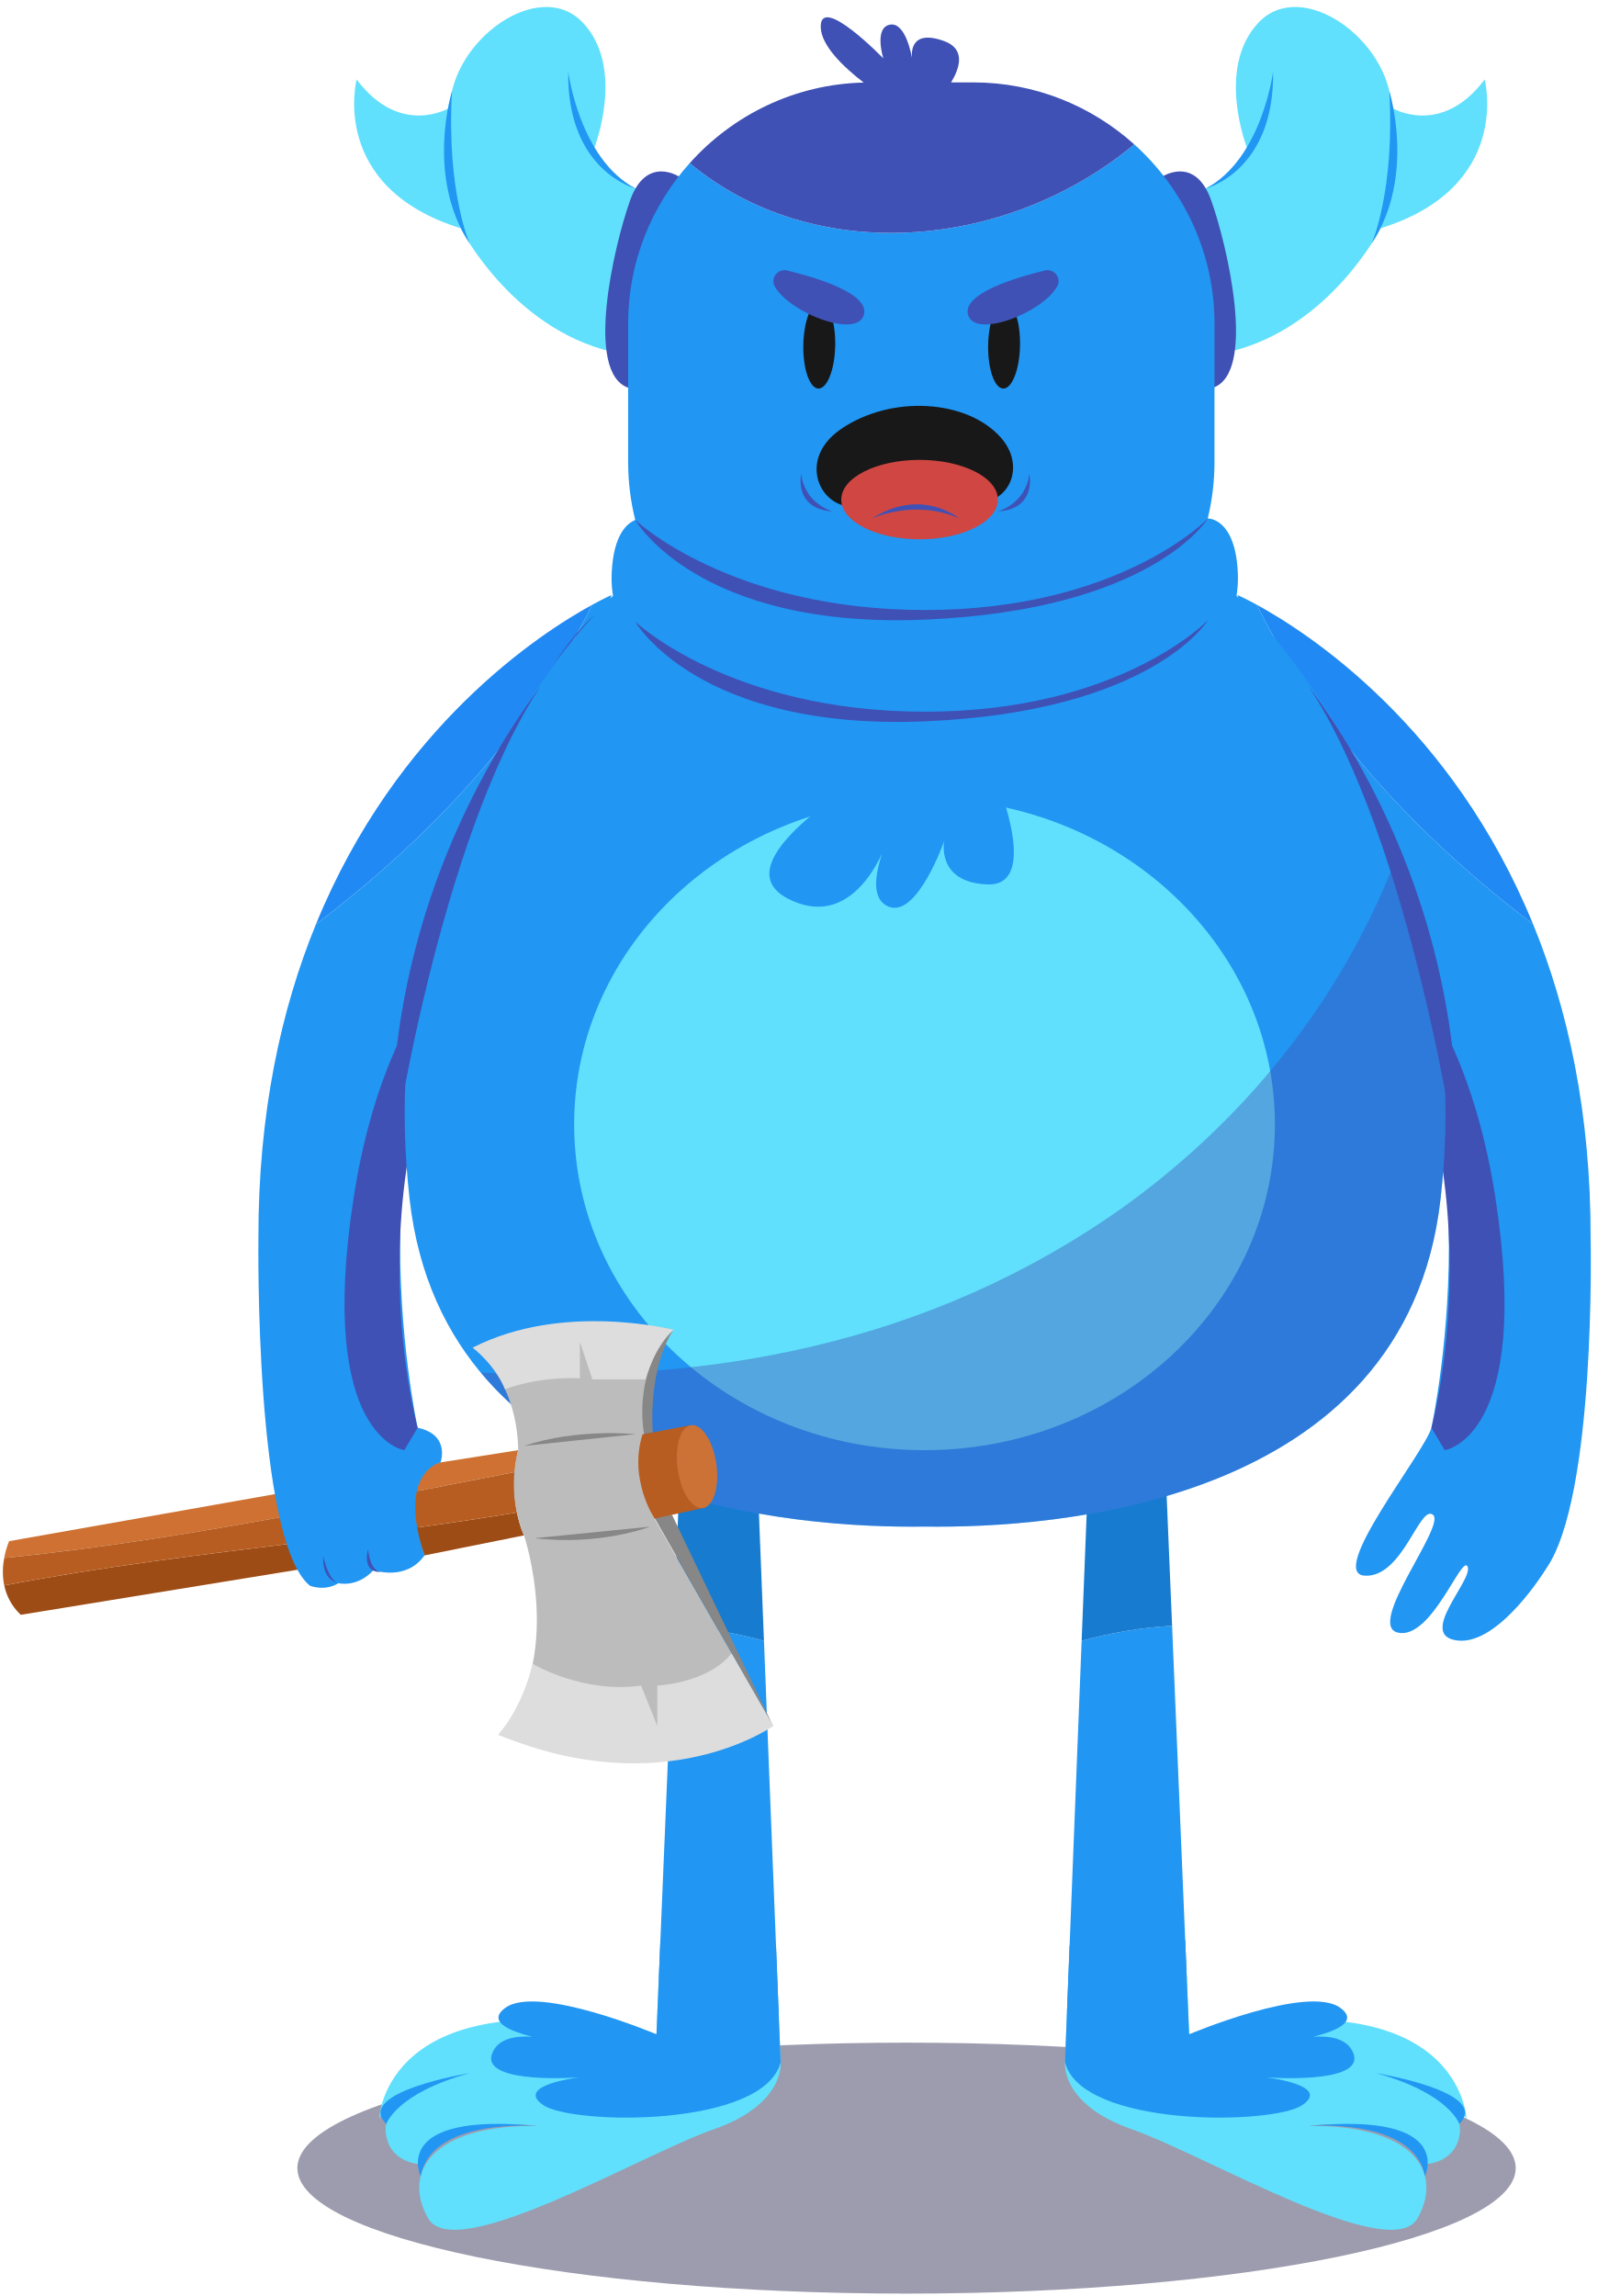
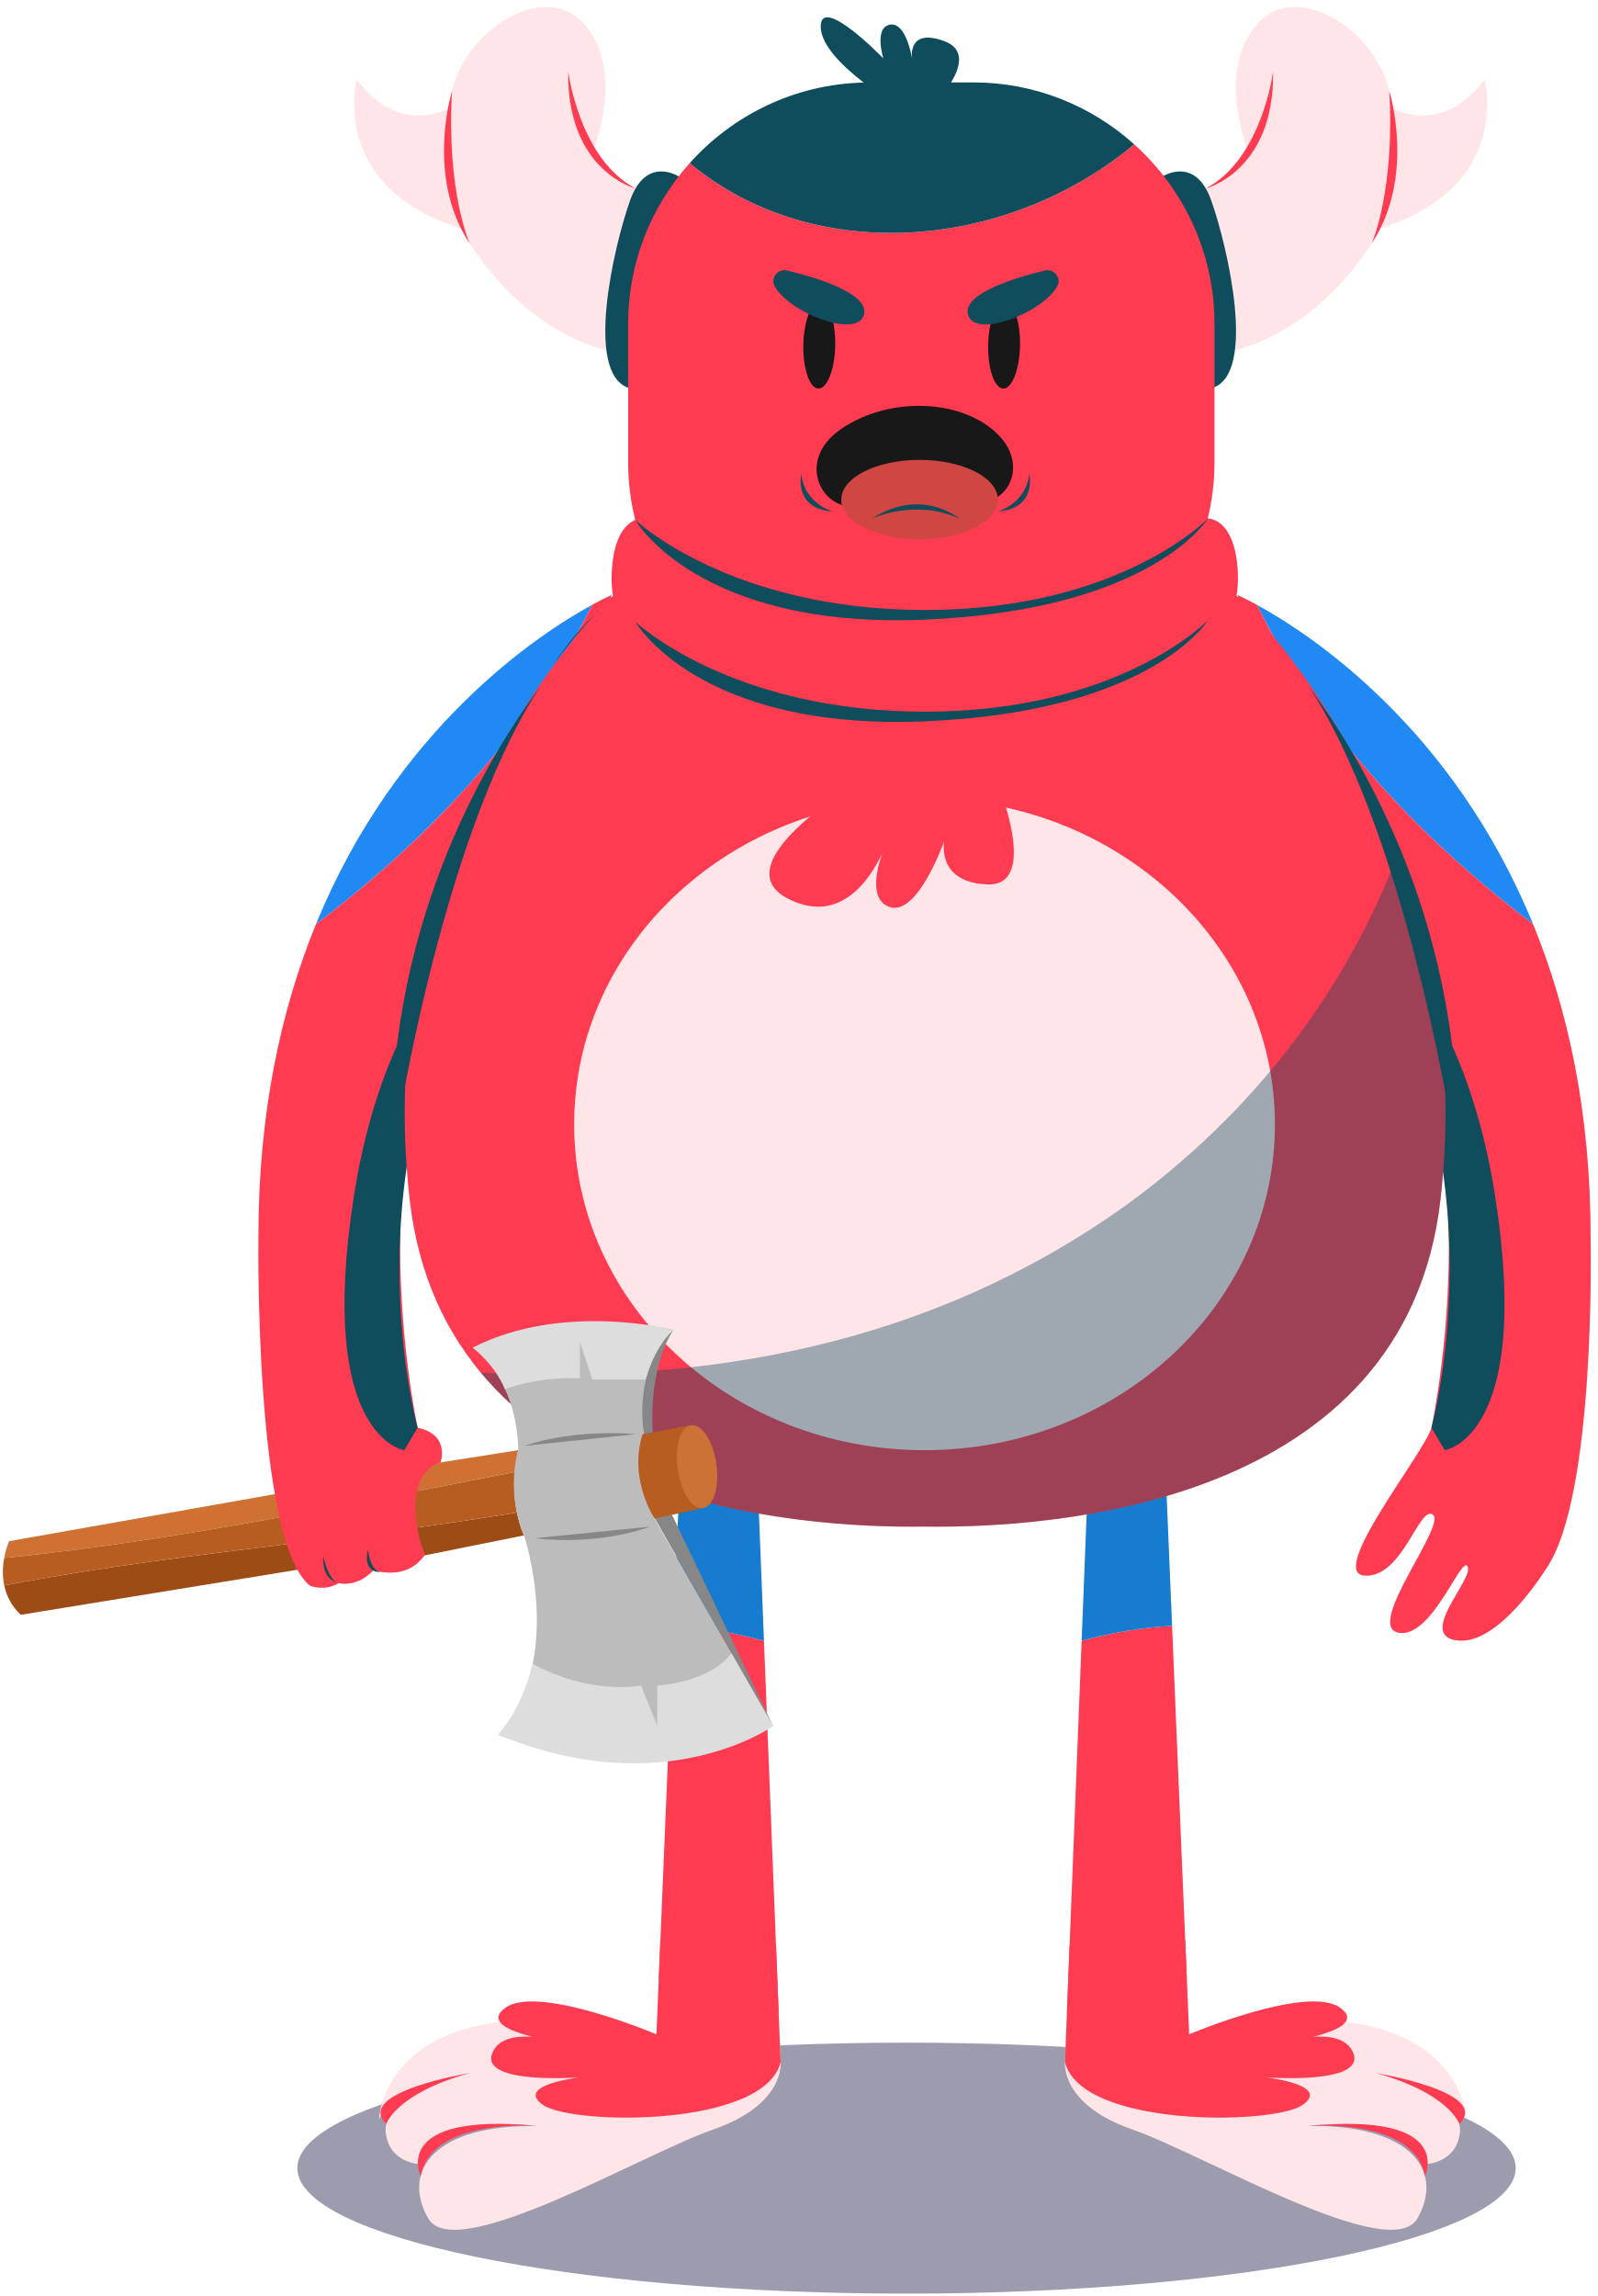
<svg xmlns="http://www.w3.org/2000/svg" width="199" height="286" viewBox="0 0 199 286" fill="none">
  <path opacity="0.42" d="M112.923 285.703C154.831 285.703 188.805 278.705 188.805 270.072C188.805 261.439 154.831 254.441 112.923 254.441C71.014 254.441 37.041 261.439 37.041 270.072C37.041 278.705 71.014 285.703 112.923 285.703Z" fill="#14143F" />
-   <path d="M132.906 250.678C137.913 249.568 142.883 248.147 147.839 246.509L146.001 202.517C142.231 202.734 138.436 203.366 134.735 204.389L132.906 250.678Z" fill="#2196f3" />
+   <path d="M132.906 250.678C137.913 249.568 142.883 248.147 147.839 246.509L146.001 202.517C142.231 202.734 138.436 203.366 134.735 204.389L132.906 250.678Z" fill="#FF3B52" />
  <path d="M135.726 179.315L134.735 204.389C138.436 203.367 142.231 202.735 146.001 202.517L145.201 183.362C145.201 183.362 144.365 176.151 135.726 179.315Z" fill="#177bcf" />
-   <path d="M176.152 259.949C176.152 259.949 181.567 261.342 182.682 263.99C182.682 263.99 182.125 245.876 148.127 253.4L147.839 246.508C142.883 248.145 137.913 249.566 132.906 250.677L132.661 256.883C132.661 256.883 132.034 262.108 141.021 265.243C150.008 268.378 173.245 282.172 176.571 276.32C179.896 270.468 175.88 264.616 162.944 264.825C162.944 264.825 172.961 263.292 177.683 269.562C177.683 269.562 181.429 269.423 181.847 265.661C182.264 261.9 176.152 259.949 176.152 259.949Z" fill="#60e0fc" />
-   <path d="M148.127 253.401C148.127 253.401 162.862 247.166 166.937 250.092C171.013 253.018 159.517 254.481 159.517 254.481C159.517 254.481 167.25 251.973 168.609 255.839C169.968 259.706 157.666 258.765 157.666 258.765C157.666 258.765 165.892 259.705 162.234 262.214C158.576 264.722 134.75 265.035 132.66 256.884L133.234 242.356L147.635 241.643L148.127 253.401Z" fill="#2196f3" />
-   <path d="M162.944 264.826C162.944 264.826 176.15 263.731 177.5 271.071C177.5 271.071 181.39 263.009 162.944 264.826Z" fill="#2196f3" />
-   <path d="M181.779 264.56C181.779 264.56 180.522 260.751 171.43 258.243C171.43 258.243 185.824 260.588 181.779 264.56Z" fill="#2196f3" />
-   <path d="M96.993 250.678C91.986 249.568 87.016 248.147 82.06 246.509L83.898 202.517C87.668 202.734 91.463 203.366 95.164 204.389L96.993 250.678Z" fill="#2196f3" />
+   <path d="M176.152 259.949C176.152 259.949 181.567 261.342 182.682 263.99C182.682 263.99 182.125 245.876 148.127 253.4L147.839 246.508C142.883 248.145 137.913 249.566 132.906 250.677L132.661 256.883C132.661 256.883 132.034 262.108 141.021 265.243C150.008 268.378 173.245 282.172 176.571 276.32C179.896 270.468 175.88 264.616 162.944 264.825C162.944 264.825 172.961 263.292 177.683 269.562C177.683 269.562 181.429 269.423 181.847 265.661C182.264 261.9 176.152 259.949 176.152 259.949Z" fill="#FFE5E8" />
+   <path d="M148.127 253.401C148.127 253.401 162.862 247.166 166.937 250.092C171.013 253.018 159.517 254.481 159.517 254.481C159.517 254.481 167.25 251.973 168.609 255.839C169.968 259.706 157.666 258.765 157.666 258.765C157.666 258.765 165.892 259.705 162.234 262.214C158.576 264.722 134.75 265.035 132.66 256.884L133.234 242.356L147.635 241.643L148.127 253.401Z" fill="#FF3B52" />
+   <path d="M162.944 264.826C162.944 264.826 176.15 263.731 177.5 271.071C177.5 271.071 181.39 263.009 162.944 264.826Z" fill="#FF3B52" />
+   <path d="M181.779 264.56C181.779 264.56 180.522 260.751 171.43 258.243C171.43 258.243 185.824 260.588 181.779 264.56Z" fill="#FF3B52" />
+   <path d="M96.993 250.678C91.986 249.568 87.016 248.147 82.06 246.509L83.898 202.517C87.668 202.734 91.463 203.366 95.164 204.389L96.993 250.678Z" fill="#FF3B52" />
  <path d="M94.173 179.315L95.164 204.389C91.463 203.367 87.668 202.735 83.898 202.517L84.698 183.362C84.698 183.362 85.535 176.151 94.173 179.315Z" fill="#177bcf" />
-   <path d="M53.747 259.949C53.747 259.949 48.332 261.342 47.217 263.99C47.217 263.99 47.774 245.876 81.772 253.4L82.06 246.508C87.016 248.145 91.986 249.566 96.993 250.677L97.238 256.883C97.238 256.883 97.865 262.108 88.878 265.243C79.891 268.378 56.654 282.172 53.329 276.32C50.004 270.468 54.02 264.616 66.956 264.825C66.956 264.825 56.939 263.292 52.217 269.562C52.217 269.562 48.471 269.423 48.053 265.661C47.635 261.9 53.747 259.949 53.747 259.949Z" fill="#60e0fc" />
-   <path d="M81.772 253.401C81.772 253.401 67.037 247.166 62.962 250.092C58.886 253.018 70.382 254.481 70.382 254.481C70.382 254.481 62.649 251.973 61.29 255.839C59.931 259.706 72.233 258.765 72.233 258.765C72.233 258.765 64.007 259.705 67.665 262.214C71.323 264.722 95.149 265.035 97.239 256.884L96.665 242.356L82.264 241.643L81.772 253.401Z" fill="#2196f3" />
-   <path d="M66.956 264.826C66.956 264.826 53.75 263.731 52.4 271.071C52.4 271.071 48.509 263.009 66.956 264.826Z" fill="#2196f3" />
-   <path d="M48.12 264.56C48.12 264.56 49.377 260.751 58.469 258.243C58.469 258.243 44.075 260.588 48.12 264.56Z" fill="#2196f3" />
+   <path d="M53.747 259.949C53.747 259.949 48.332 261.342 47.217 263.99C47.217 263.99 47.774 245.876 81.772 253.4L82.06 246.508C87.016 248.145 91.986 249.566 96.993 250.677L97.238 256.883C97.238 256.883 97.865 262.108 88.878 265.243C79.891 268.378 56.654 282.172 53.329 276.32C50.004 270.468 54.02 264.616 66.956 264.825C66.956 264.825 56.939 263.292 52.217 269.562C52.217 269.562 48.471 269.423 48.053 265.661C47.635 261.9 53.747 259.949 53.747 259.949Z" fill="#FFE5E8" />
+   <path d="M81.772 253.401C81.772 253.401 67.037 247.166 62.962 250.092C58.886 253.018 70.382 254.481 70.382 254.481C70.382 254.481 62.649 251.973 61.29 255.839C59.931 259.706 72.233 258.765 72.233 258.765C72.233 258.765 64.007 259.705 67.665 262.214C71.323 264.722 95.149 265.035 97.239 256.884L96.665 242.356L82.264 241.643L81.772 253.401Z" fill="#FF3B52" />
+   <path d="M66.956 264.826C66.956 264.826 53.75 263.731 52.4 271.071C52.4 271.071 48.509 263.009 66.956 264.826Z" fill="#FF3B52" />
+   <path d="M48.12 264.56C48.12 264.56 49.377 260.751 58.469 258.243C58.469 258.243 44.075 260.588 48.12 264.56Z" fill="#FF3B52" />
  <path d="M2.58 201.148L37.051 195.537C37.051 195.537 37.297 193.988 37.337 192.145C25.033 193.66 12.733 195.148 0.528 197.489C0.791 198.728 1.389 200.011 2.58 201.148Z" fill="#9E4C15" />
  <path d="M34.241 186.118L1.141 191.974C1.141 191.974 0.75 192.818 0.52 194.072C12.885 192.822 25.003 190.832 37.041 188.6C36.661 187 35.854 185.832 34.241 186.118Z" fill="#CE7132" />
  <path d="M0.52 194.071C0.344 195.034 0.262 196.239 0.528 197.489C12.732 195.148 25.033 193.659 37.337 192.145C37.362 190.974 37.3 189.688 37.042 188.599C25.003 190.831 12.885 192.821 0.52 194.071Z" fill="#B75D21" />
  <path d="M73.766 75.337C67.303 78.867 49.436 90.465 39.354 115.129C53.657 104.281 65.954 91.133 73.766 75.337Z" fill="#2189f3" />
-   <path d="M39.354 115.129C35.042 125.676 32.151 138.607 32.19 154.326C32.19 154.326 31.692 191.857 38.595 197.517C38.595 197.517 40.42 198.28 42.16 197.211C42.16 197.211 44.495 197.809 46.534 195.572C46.534 195.572 50.557 197.034 52.877 193.748C52.877 193.748 49.744 184.051 54.883 182.165C54.883 182.165 56.136 178.716 52.022 177.847C52.022 177.847 42.094 132.3 64.602 111.949L76.185 74.117C76.185 74.117 75.293 74.502 73.766 75.336C65.954 91.133 53.657 104.281 39.354 115.129Z" fill="#2196f3" />
-   <path d="M47.589 195.818C47.589 195.818 46.205 196.066 45.845 193.008C45.845 193.008 44.95 195.965 47.589 195.818Z" fill="#3f51b5" />
-   <path d="M42.159 197.211C42.159 197.211 41.078 197.191 40.268 193.862C40.268 193.862 39.957 196.692 42.159 197.211Z" fill="#3f51b5" />
-   <path d="M64.602 111.949C64.602 111.949 48.641 119.359 44.043 149.247C39.445 179.135 50.364 180.64 50.364 180.64L52.022 177.847C52.022 177.847 41.85 141.198 64.602 111.949Z" fill="#3f51b5" />
+   <path d="M39.354 115.129C35.042 125.676 32.151 138.607 32.19 154.326C32.19 154.326 31.692 191.857 38.595 197.517C38.595 197.517 40.42 198.28 42.16 197.211C42.16 197.211 44.495 197.809 46.534 195.572C46.534 195.572 50.557 197.034 52.877 193.748C52.877 193.748 49.744 184.051 54.883 182.165C54.883 182.165 56.136 178.716 52.022 177.847C52.022 177.847 42.094 132.3 64.602 111.949L76.185 74.117C76.185 74.117 75.293 74.502 73.766 75.336C65.954 91.133 53.657 104.281 39.354 115.129Z" fill="#FF3B52" />
+   <path d="M47.589 195.818C47.589 195.818 46.205 196.066 45.845 193.008C45.845 193.008 44.95 195.965 47.589 195.818Z" fill="#0F4C5C" />
+   <path d="M42.159 197.211C42.159 197.211 41.078 197.191 40.268 193.862C40.268 193.862 39.957 196.692 42.159 197.211Z" fill="#0F4C5C" />
+   <path d="M64.602 111.949C64.602 111.949 48.641 119.359 44.043 149.247C39.445 179.135 50.364 180.64 50.364 180.64L52.022 177.847C52.022 177.847 41.85 141.198 64.602 111.949Z" fill="#0F4C5C" />
  <path d="M156.561 75.337C163.024 78.867 180.891 90.465 190.973 115.129C176.671 104.281 164.374 91.133 156.561 75.337Z" fill="#2189f3" />
-   <path d="M178.306 177.847C178.306 177.847 188.234 132.3 165.726 111.949L154.143 74.117C154.143 74.117 155.035 74.502 156.562 75.336C164.374 91.133 176.671 104.28 190.974 115.128C195.286 125.675 198.177 138.606 198.138 154.325C198.138 154.325 198.845 186.518 192.575 195.436C192.575 195.436 186.784 204.911 181.598 204.354C176.412 203.797 183.518 196.83 182.821 195.158C182.124 193.486 178.362 204.215 174.182 203.379C170.002 202.543 180.173 190.024 178.501 188.69C176.829 187.356 174.739 196.552 170.002 196.273C165.265 195.994 177.413 181.018 178.306 177.847Z" fill="#2196f3" />
-   <path d="M165.725 111.949C165.725 111.949 181.686 119.359 186.284 149.247C190.882 179.135 179.963 180.64 179.963 180.64L178.305 177.847C178.305 177.847 188.477 141.198 165.725 111.949Z" fill="#3f51b5" />
-   <path d="M80.395 24.025C80.395 24.025 74.648 21.866 74.018 18.448C74.018 18.448 77.976 8.464 72.579 2.797C67.182 -2.87 56.299 4.956 56.029 13.411C56.029 13.411 49.913 17.189 44.426 9.903C44.426 9.903 40.918 23.305 57.378 28.432C57.378 28.432 63.69 40.845 76.185 43.813C76.185 43.813 75.798 30.771 80.395 24.025Z" fill="#60e0fc" />
-   <path d="M84.668 22.048C84.668 22.048 80.524 19.228 78.485 24.969C76.446 30.71 72.804 46.458 78.283 48.307C83.762 50.157 86.893 23.942 84.668 22.048Z" fill="#3f51b5" />
-   <path d="M70.78 8.914C70.78 8.914 72.164 19.785 79.163 23.479C79.163 23.479 70.6 21.327 70.78 8.914Z" fill="#2196f3" />
-   <path d="M56.303 11.344C56.303 11.344 52.97 21.957 58.497 30.322C58.497 30.322 55.59 23.8 56.303 11.344Z" fill="#2196f3" />
-   <path d="M148.97 24.025C148.97 24.025 154.717 21.866 155.347 18.448C155.347 18.448 151.389 8.464 156.786 2.797C162.183 -2.87 173.066 4.956 173.336 13.411C173.336 13.411 179.452 17.189 184.939 9.903C184.939 9.903 188.447 23.305 171.987 28.432C171.987 28.432 165.675 40.845 153.18 43.813C153.18 43.813 153.567 30.771 148.97 24.025Z" fill="#60e0fc" />
-   <path d="M144.697 22.048C144.697 22.048 148.841 19.228 150.879 24.969C152.917 30.71 156.56 46.458 151.081 48.307C145.603 50.157 142.472 23.942 144.697 22.048Z" fill="#3f51b5" />
-   <path d="M158.585 8.914C158.585 8.914 157.201 19.785 150.202 23.479C150.202 23.479 158.765 21.327 158.585 8.914Z" fill="#2196f3" />
-   <path d="M173.062 11.344C173.062 11.344 176.394 21.957 170.868 30.322C170.868 30.322 173.775 23.8 173.062 11.344Z" fill="#2196f3" />
-   <path d="M154.028 74.221L115.231 78.072L76.363 74.221C76.363 74.221 45.745 102.849 51.022 149.382C55.356 187.596 99.563 190.383 115.231 190.159C130.899 190.384 175.107 187.596 179.44 149.382C184.717 102.849 154.028 74.221 154.028 74.221Z" fill="#2196f3" />
-   <path d="M150.466 64.591L150.439 64.605C150.986 62.347 151.283 59.995 151.283 57.576V40.306C151.283 31.46 147.406 23.479 141.27 17.968C141.185 18.045 141.106 18.125 141.02 18.201C124.918 31.375 101.127 33.015 85.915 20.317C81.152 25.636 78.245 32.646 78.245 40.305V57.575C78.245 60.054 78.555 62.463 79.128 64.771C78.111 65.19 76.453 66.579 76.206 71.187C75.846 77.903 79.924 80.422 79.924 80.422C79.924 80.422 93.596 92.175 114.763 91.335V87.617H115.625V91.335C136.793 92.174 150.465 80.422 150.465 80.422C150.465 80.422 154.543 77.903 154.183 71.187C153.824 64.471 150.466 64.591 150.466 64.591Z" fill="#2196f3" />
-   <path d="M141.021 18.201C141.107 18.125 141.186 18.044 141.271 17.968C135.945 13.185 128.919 10.264 121.241 10.264H118.474C119.568 8.461 120.316 6.088 117.583 5.107C113.103 3.499 113.574 7.025 113.622 7.326C113.567 6.995 112.827 2.723 110.867 3.069C108.828 3.429 110.028 7.267 110.028 7.267C110.028 7.267 102.233 -0.768 102.233 3.309C102.233 5.677 105.145 8.408 107.587 10.283C99.004 10.483 91.282 14.327 85.917 20.319C101.128 33.015 124.919 31.375 141.021 18.201Z" fill="#3f51b5" />
-   <path d="M79.129 64.771C79.129 64.771 90.932 75.984 115.231 75.984C139.53 75.984 150.466 64.591 150.466 64.591C150.466 64.591 143.581 75.984 115.231 77.184C86.881 78.383 79.129 64.771 79.129 64.771Z" fill="#3f51b5" />
-   <path d="M79.129 77.439C79.129 77.439 90.932 88.652 115.231 88.652C139.53 88.652 150.466 77.259 150.466 77.259C150.466 77.259 143.581 88.652 115.231 89.852C86.881 91.051 79.129 77.439 79.129 77.439Z" fill="#3f51b5" />
-   <path d="M115.164 180.64C139.268 180.64 158.809 162.474 158.809 140.065C158.809 117.656 139.268 99.49 115.164 99.49C91.059 99.49 71.519 117.656 71.519 140.065C71.519 162.474 91.059 180.64 115.164 180.64Z" fill="#60e0fc" />
-   <path opacity="0.4" d="M174.142 106.264C167.672 123.519 155.967 138.769 140.129 150.221C115.756 167.593 88.019 172.445 59.881 170.972C74.667 188.742 103.268 190.329 115.231 190.158C130.899 190.383 175.107 187.595 179.44 149.381C181.358 132.472 178.525 117.93 174.142 106.264Z" fill="#3f51b5" />
-   <path d="M108.207 96.578C108.207 96.578 89.397 107.466 98.175 111.95C106.953 116.434 110.715 104.264 110.715 104.264C110.715 104.264 107.162 111.54 110.715 112.942C114.268 114.344 117.612 104.76 117.612 104.76C117.612 104.76 116.567 109.955 123.046 110.164C129.525 110.373 124.3 97.624 124.3 97.624C124.3 97.624 115.94 92.816 108.207 96.578Z" fill="#2196f3" />
-   <path d="M69.018 82.668C72.034 78.617 74.191 76.478 74.191 76.478C72.353 78.137 70.629 80.242 69.018 82.668Z" fill="#3f51b5" />
-   <path d="M48.777 144.866C48.777 144.866 54.5 104.786 67.384 85.391C60.12 95.149 47.872 116.01 48.777 144.866Z" fill="#3f51b5" />
-   <path d="M181.55 144.866C181.55 144.866 175.827 104.786 162.943 85.391C170.208 95.149 182.455 116.01 181.55 144.866Z" fill="#3f51b5" />
+   <path d="M178.306 177.847C178.306 177.847 188.234 132.3 165.726 111.949L154.143 74.117C154.143 74.117 155.035 74.502 156.562 75.336C164.374 91.133 176.671 104.28 190.974 115.128C195.286 125.675 198.177 138.606 198.138 154.325C198.138 154.325 198.845 186.518 192.575 195.436C192.575 195.436 186.784 204.911 181.598 204.354C176.412 203.797 183.518 196.83 182.821 195.158C182.124 193.486 178.362 204.215 174.182 203.379C170.002 202.543 180.173 190.024 178.501 188.69C176.829 187.356 174.739 196.552 170.002 196.273C165.265 195.994 177.413 181.018 178.306 177.847Z" fill="#FF3B52" />
+   <path d="M165.725 111.949C165.725 111.949 181.686 119.359 186.284 149.247C190.882 179.135 179.963 180.64 179.963 180.64L178.305 177.847C178.305 177.847 188.477 141.198 165.725 111.949Z" fill="#0F4C5C" />
+   <path d="M80.395 24.025C80.395 24.025 74.648 21.866 74.018 18.448C74.018 18.448 77.976 8.464 72.579 2.797C67.182 -2.87 56.299 4.956 56.029 13.411C56.029 13.411 49.913 17.189 44.426 9.903C44.426 9.903 40.918 23.305 57.378 28.432C57.378 28.432 63.69 40.845 76.185 43.813C76.185 43.813 75.798 30.771 80.395 24.025Z" fill="#FFE5E8" />
+   <path d="M84.668 22.048C84.668 22.048 80.524 19.228 78.485 24.969C76.446 30.71 72.804 46.458 78.283 48.307C83.762 50.157 86.893 23.942 84.668 22.048Z" fill="#0F4C5C" />
+   <path d="M70.78 8.914C70.78 8.914 72.164 19.785 79.163 23.479C79.163 23.479 70.6 21.327 70.78 8.914Z" fill="#FF3B52" />
+   <path d="M56.303 11.344C56.303 11.344 52.97 21.957 58.497 30.322C58.497 30.322 55.59 23.8 56.303 11.344Z" fill="#FF3B52" />
+   <path d="M148.97 24.025C148.97 24.025 154.717 21.866 155.347 18.448C155.347 18.448 151.389 8.464 156.786 2.797C162.183 -2.87 173.066 4.956 173.336 13.411C173.336 13.411 179.452 17.189 184.939 9.903C184.939 9.903 188.447 23.305 171.987 28.432C171.987 28.432 165.675 40.845 153.18 43.813C153.18 43.813 153.567 30.771 148.97 24.025Z" fill="#FFE5E8" />
+   <path d="M144.697 22.048C144.697 22.048 148.841 19.228 150.879 24.969C152.917 30.71 156.56 46.458 151.081 48.307C145.603 50.157 142.472 23.942 144.697 22.048Z" fill="#0F4C5C" />
+   <path d="M158.585 8.914C158.585 8.914 157.201 19.785 150.202 23.479C150.202 23.479 158.765 21.327 158.585 8.914Z" fill="#FF3B52" />
+   <path d="M173.062 11.344C173.062 11.344 176.394 21.957 170.868 30.322C170.868 30.322 173.775 23.8 173.062 11.344Z" fill="#FF3B52" />
+   <path d="M154.028 74.221L115.231 78.072L76.363 74.221C76.363 74.221 45.745 102.849 51.022 149.382C55.356 187.596 99.563 190.383 115.231 190.159C130.899 190.384 175.107 187.596 179.44 149.382C184.717 102.849 154.028 74.221 154.028 74.221Z" fill="#FF3B52" />
+   <path d="M150.466 64.591L150.439 64.605C150.986 62.347 151.283 59.995 151.283 57.576V40.306C151.283 31.46 147.406 23.479 141.27 17.968C141.185 18.045 141.106 18.125 141.02 18.201C124.918 31.375 101.127 33.015 85.915 20.317C81.152 25.636 78.245 32.646 78.245 40.305V57.575C78.245 60.054 78.555 62.463 79.128 64.771C78.111 65.19 76.453 66.579 76.206 71.187C75.846 77.903 79.924 80.422 79.924 80.422C79.924 80.422 93.596 92.175 114.763 91.335V87.617H115.625V91.335C136.793 92.174 150.465 80.422 150.465 80.422C150.465 80.422 154.543 77.903 154.183 71.187C153.824 64.471 150.466 64.591 150.466 64.591Z" fill="#FF3B52" />
+   <path d="M141.021 18.201C141.107 18.125 141.186 18.044 141.271 17.968C135.945 13.185 128.919 10.264 121.241 10.264H118.474C119.568 8.461 120.316 6.088 117.583 5.107C113.103 3.499 113.574 7.025 113.622 7.326C113.567 6.995 112.827 2.723 110.867 3.069C108.828 3.429 110.028 7.267 110.028 7.267C110.028 7.267 102.233 -0.768 102.233 3.309C102.233 5.677 105.145 8.408 107.587 10.283C99.004 10.483 91.282 14.327 85.917 20.319C101.128 33.015 124.919 31.375 141.021 18.201Z" fill="#0F4C5C" />
+   <path d="M79.129 64.771C79.129 64.771 90.932 75.984 115.231 75.984C139.53 75.984 150.466 64.591 150.466 64.591C150.466 64.591 143.581 75.984 115.231 77.184C86.881 78.383 79.129 64.771 79.129 64.771Z" fill="#0F4C5C" />
+   <path d="M79.129 77.439C79.129 77.439 90.932 88.652 115.231 88.652C139.53 88.652 150.466 77.259 150.466 77.259C150.466 77.259 143.581 88.652 115.231 89.852C86.881 91.051 79.129 77.439 79.129 77.439Z" fill="#0F4C5C" />
+   <path d="M115.164 180.64C139.268 180.64 158.809 162.474 158.809 140.065C158.809 117.656 139.268 99.49 115.164 99.49C91.059 99.49 71.519 117.656 71.519 140.065C71.519 162.474 91.059 180.64 115.164 180.64Z" fill="#FFE5E8" />
+   <path opacity="0.4" d="M174.142 106.264C167.672 123.519 155.967 138.769 140.129 150.221C115.756 167.593 88.019 172.445 59.881 170.972C74.667 188.742 103.268 190.329 115.231 190.158C130.899 190.383 175.107 187.595 179.44 149.381C181.358 132.472 178.525 117.93 174.142 106.264Z" fill="#0F4C5C" />
+   <path d="M108.207 96.578C108.207 96.578 89.397 107.466 98.175 111.95C106.953 116.434 110.715 104.264 110.715 104.264C110.715 104.264 107.162 111.54 110.715 112.942C114.268 114.344 117.612 104.76 117.612 104.76C117.612 104.76 116.567 109.955 123.046 110.164C129.525 110.373 124.3 97.624 124.3 97.624C124.3 97.624 115.94 92.816 108.207 96.578Z" fill="#FF3B52" />
+   <path d="M69.018 82.668C72.034 78.617 74.191 76.478 74.191 76.478C72.353 78.137 70.629 80.242 69.018 82.668Z" fill="#0F4C5C" />
+   <path d="M48.777 144.866C48.777 144.866 54.5 104.786 67.384 85.391C60.12 95.149 47.872 116.01 48.777 144.866Z" fill="#0F4C5C" />
+   <path d="M181.55 144.866C181.55 144.866 175.827 104.786 162.943 85.391C170.208 95.149 182.455 116.01 181.55 144.866Z" fill="#0F4C5C" />
  <path d="M96.305 215L83.711 188.69H81.309L96.305 215Z" fill="#878787" />
  <path d="M83.892 165.649C83.892 165.649 80.824 169.741 81.309 178.429L80.033 178.673C80.033 178.673 78.615 170.506 83.892 165.649Z" fill="#878787" />
  <path d="M51.965 190.272C52.149 191.298 52.443 192.451 52.876 193.748L65.273 191.254C65.273 191.254 64.754 190.21 64.395 188.406C60.257 189.094 56.113 189.705 51.965 190.272Z" fill="#9E4C15" />
  <path d="M64.553 180.64L54.882 182.164C54.882 182.164 52.618 182.64 51.922 185.748C55.992 184.951 60.061 184.15 64.134 183.362C64.206 182.504 64.334 181.599 64.553 180.64Z" fill="#CE7132" />
  <path d="M64.134 183.362C60.061 184.15 55.992 184.951 51.922 185.748C51.669 186.876 51.618 188.342 51.964 190.271C56.112 189.705 60.257 189.093 64.394 188.405C64.133 187.094 63.964 185.374 64.134 183.362Z" fill="#B75D21" />
  <path d="M58.887 167.868C58.887 167.868 64.374 171.49 64.554 180.64C64.554 180.64 62.935 185.677 65.274 191.254C65.274 191.254 70.491 206.725 62.081 216.079C62.081 216.079 79.935 223.815 96.306 215L82.094 190.169C82.094 190.169 78.199 184.27 80.238 178.634C80.238 178.634 78.616 170.926 83.893 165.649C83.893 165.649 71.539 162.531 58.887 167.868Z" fill="#BCBCBC" />
  <path d="M80.033 178.673L86.051 177.522C86.051 177.522 85.211 179.321 86.051 181.12L84.192 181.78L86.051 181.96C86.051 181.96 85.991 185.678 87.91 187.777L81.54 189.163C81.54 189.163 78.272 184.321 80.033 178.673Z" fill="#B75D21" />
  <path d="M89.233 182.345C89.641 185.192 88.895 187.655 87.566 187.845C86.237 188.035 84.829 185.882 84.421 183.035C84.013 180.188 84.759 177.725 86.088 177.535C87.417 177.344 88.825 179.497 89.233 182.345Z" fill="#CC7236" />
  <path d="M62.08 216.079C62.08 216.079 64.941 213.015 66.353 207.256C66.353 207.256 72.622 211.007 79.86 209.962L81.876 214.999V209.962C81.876 209.962 88.251 209.661 91.123 205.945L96.305 214.999C96.305 214.999 82.73 224.704 62.08 216.079Z" fill="#DDDDDD" />
  <path d="M66.615 191.605L80.967 190.169C80.967 190.169 74.766 192.58 66.615 191.605Z" fill="#878787" />
  <path d="M65.273 180.11L79.192 178.647C79.192 178.647 71.873 177.88 65.273 180.11Z" fill="#878787" />
  <path d="M58.887 167.868C58.887 167.868 61.906 170.239 62.907 173.048C62.907 173.048 66.703 171.471 72.233 171.68V167.152L73.791 171.82H80.409C80.409 171.82 81.592 167.491 83.892 165.65C83.892 165.65 70.108 162.104 58.887 167.868Z" fill="#DDDDDD" />
  <path d="M100.068 42.929C100.004 45.91 100.84 48.36 101.936 48.4C103.033 48.441 103.973 46.058 104.038 43.077C104.103 40.097 103.266 37.647 102.169 37.606C101.073 37.566 100.132 39.949 100.068 42.929Z" fill="#181818" />
  <path d="M123.09 42.929C123.026 45.909 123.863 48.359 124.958 48.4C126.055 48.441 126.996 46.058 127.06 43.077C127.124 40.097 126.287 37.647 125.191 37.606C124.096 37.566 123.155 39.949 123.09 42.929Z" fill="#181818" />
-   <path d="M96.502 35.667C95.928 34.64 96.899 33.421 98.043 33.695C101.309 34.477 108.556 36.546 107.58 39.31C106.571 42.168 98.331 38.942 96.502 35.667Z" fill="#3f51b5" />
-   <path d="M131.696 35.667C132.27 34.64 131.299 33.421 130.155 33.695C126.889 34.477 119.642 36.546 120.618 39.31C121.626 42.168 129.867 38.942 131.696 35.667Z" fill="#3f51b5" />
+   <path d="M96.502 35.667C95.928 34.64 96.899 33.421 98.043 33.695C101.309 34.477 108.556 36.546 107.58 39.31C106.571 42.168 98.331 38.942 96.502 35.667Z" fill="#0F4C5C" />
+   <path d="M131.696 35.667C132.27 34.64 131.299 33.421 130.155 33.695C126.889 34.477 119.642 36.546 120.618 39.31C121.626 42.168 129.867 38.942 131.696 35.667Z" fill="#0F4C5C" />
  <path d="M118.503 62.17C115.194 60.926 111.507 61.004 108.325 62.536C108.275 62.56 108.225 62.584 108.174 62.609C103.146 65.062 98.467 57.787 104.724 53.468C110.981 49.15 120.476 49.743 124.685 54.522C128.369 58.704 124.939 64.591 118.503 62.17Z" fill="#181818" />
  <path d="M114.547 67.177C119.934 67.177 124.301 64.963 124.301 62.231C124.301 59.499 119.934 57.285 114.547 57.285C109.16 57.285 104.793 59.499 104.793 62.231C104.793 64.963 109.16 67.177 114.547 67.177Z" fill="#D04642" />
-   <path d="M108.625 64.591C108.625 64.591 113.955 62.074 119.493 64.591C119.493 64.591 114.791 60.611 108.625 64.591Z" fill="#3f51b5" />
-   <path d="M124.3 63.707C124.3 63.707 127.801 62.771 128.219 59.009C128.219 59.009 129.212 63.389 124.3 63.707Z" fill="#3f51b5" />
-   <path d="M103.719 63.707C103.719 63.707 100.218 62.771 99.8 59.009C99.8 59.009 98.808 63.389 103.719 63.707Z" fill="#3f51b5" />
+   <path d="M108.625 64.591C108.625 64.591 113.955 62.074 119.493 64.591C119.493 64.591 114.791 60.611 108.625 64.591Z" fill="#0F4C5C" />
+   <path d="M124.3 63.707C124.3 63.707 127.801 62.771 128.219 59.009C128.219 59.009 129.212 63.389 124.3 63.707Z" fill="#0F4C5C" />
+   <path d="M103.719 63.707C103.719 63.707 100.218 62.771 99.8 59.009C99.8 59.009 98.808 63.389 103.719 63.707Z" fill="#0F4C5C" />
</svg>
